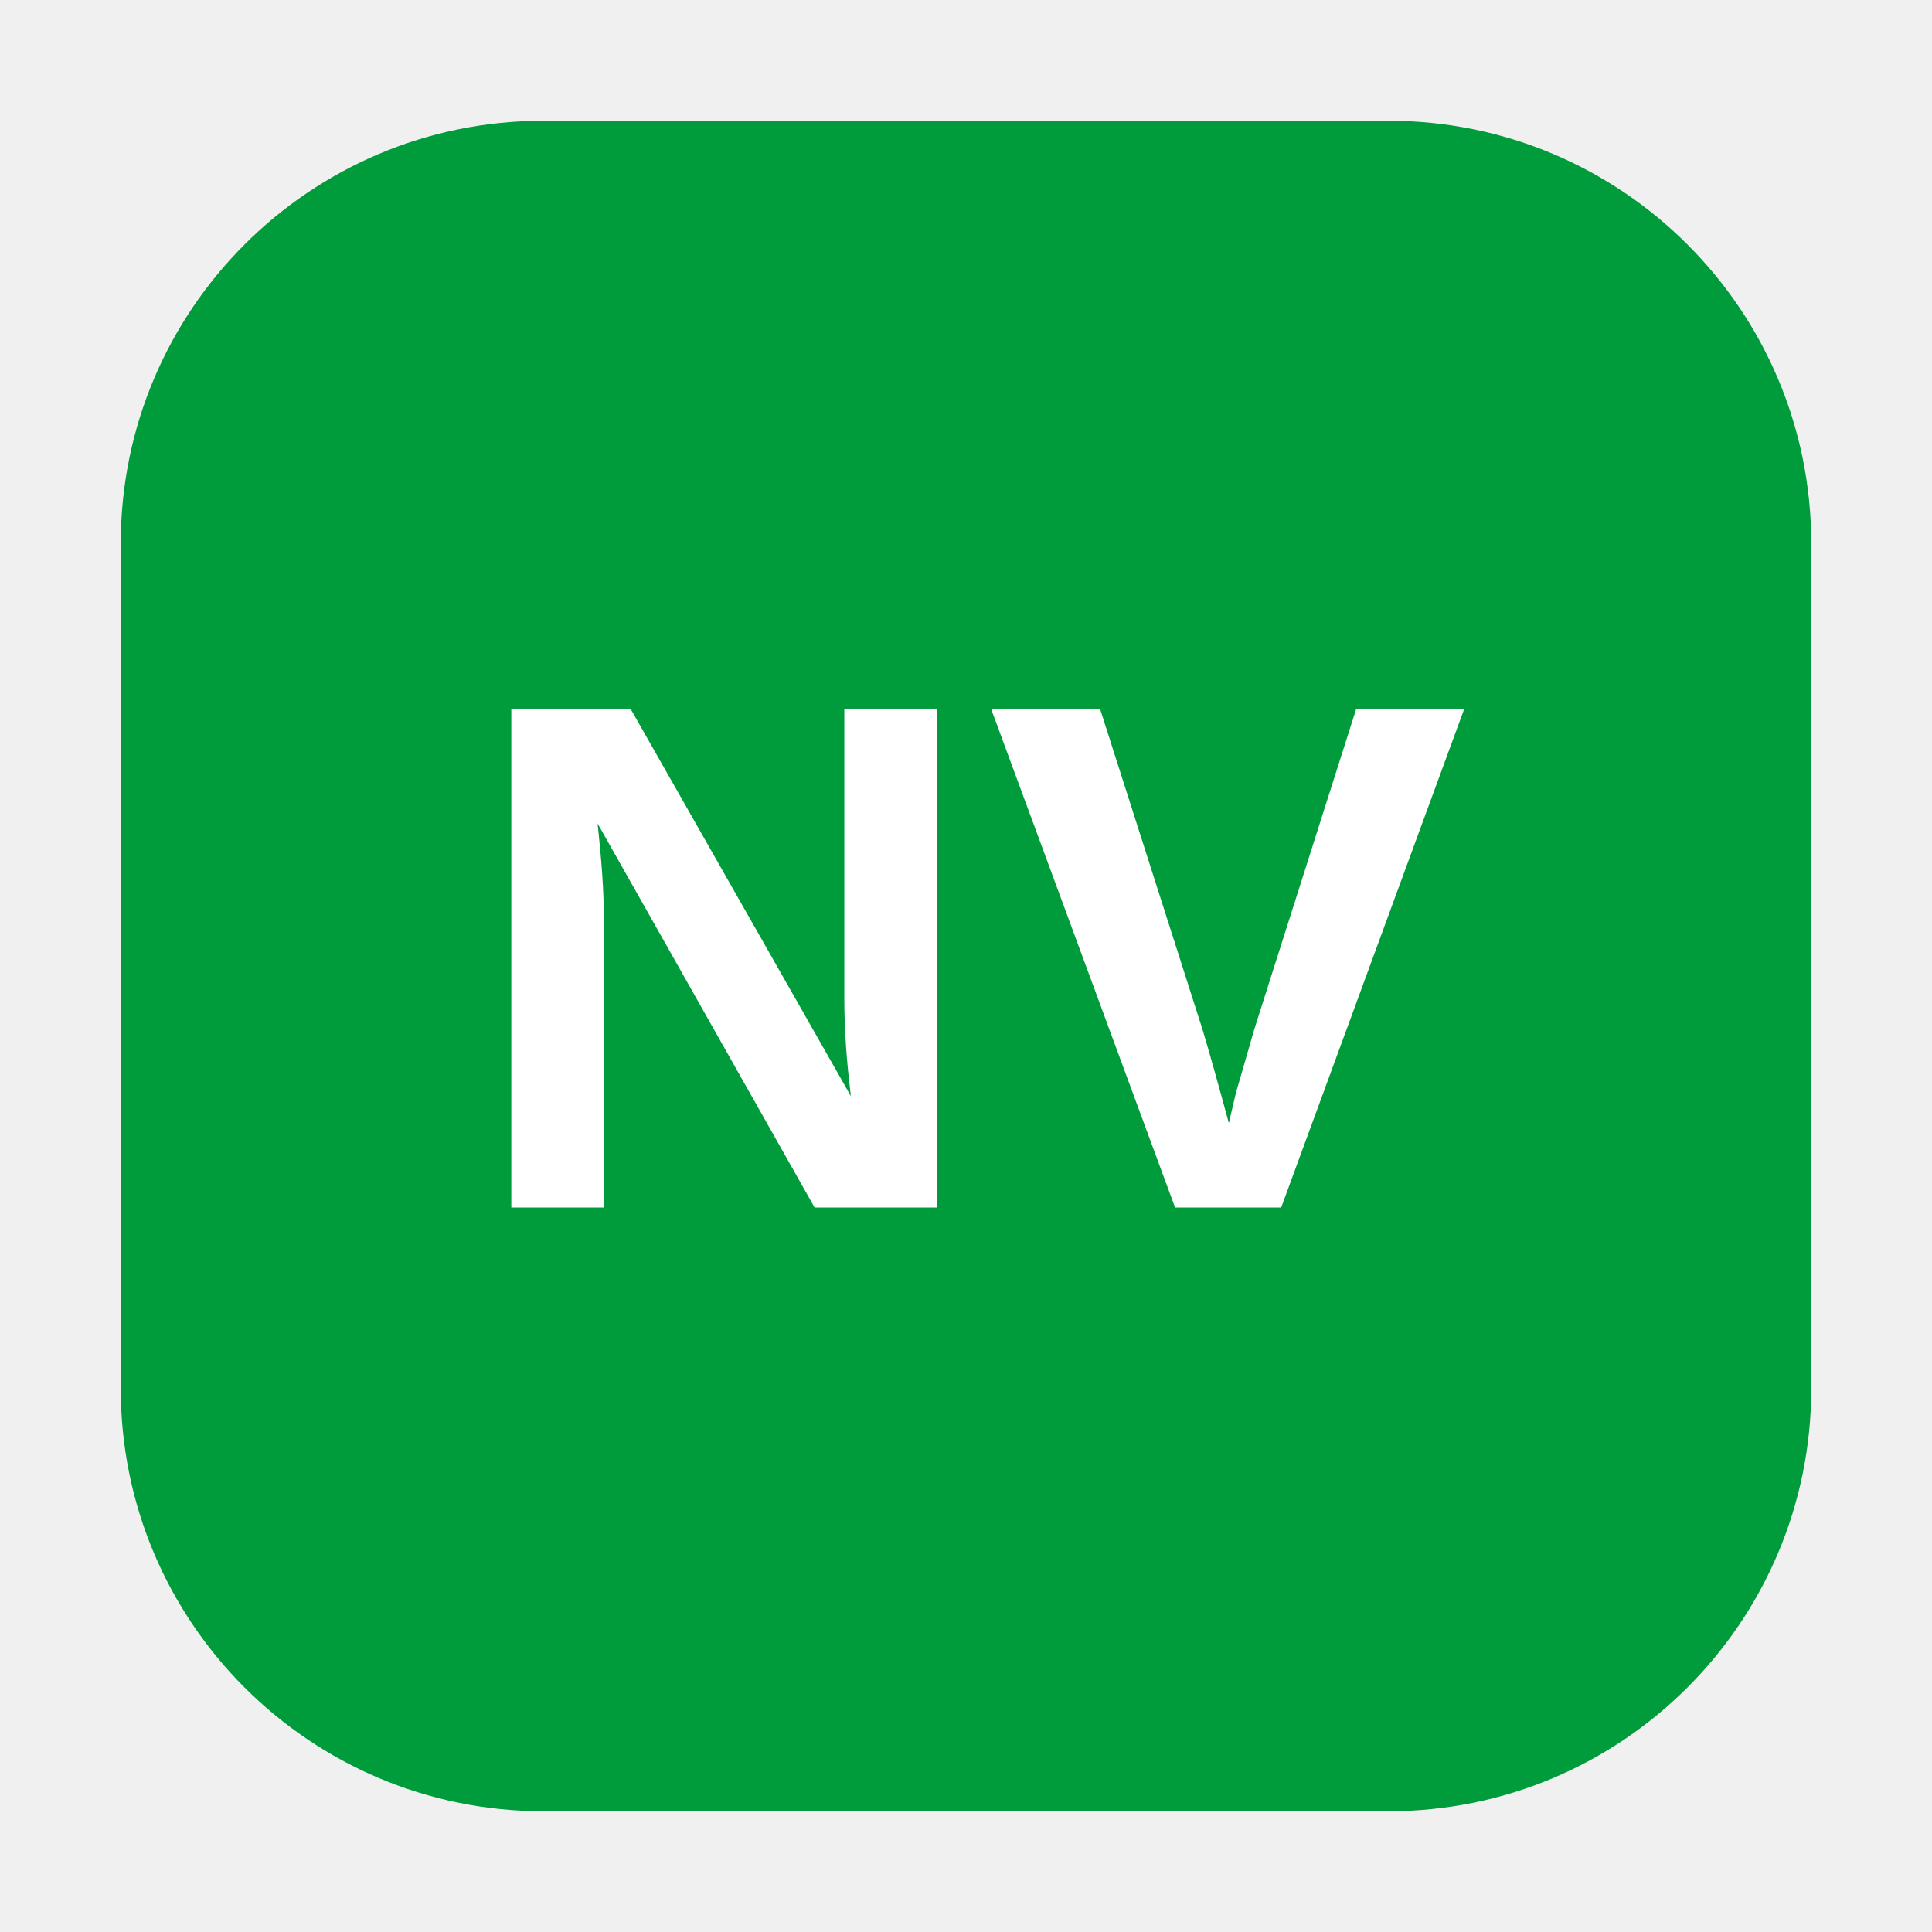
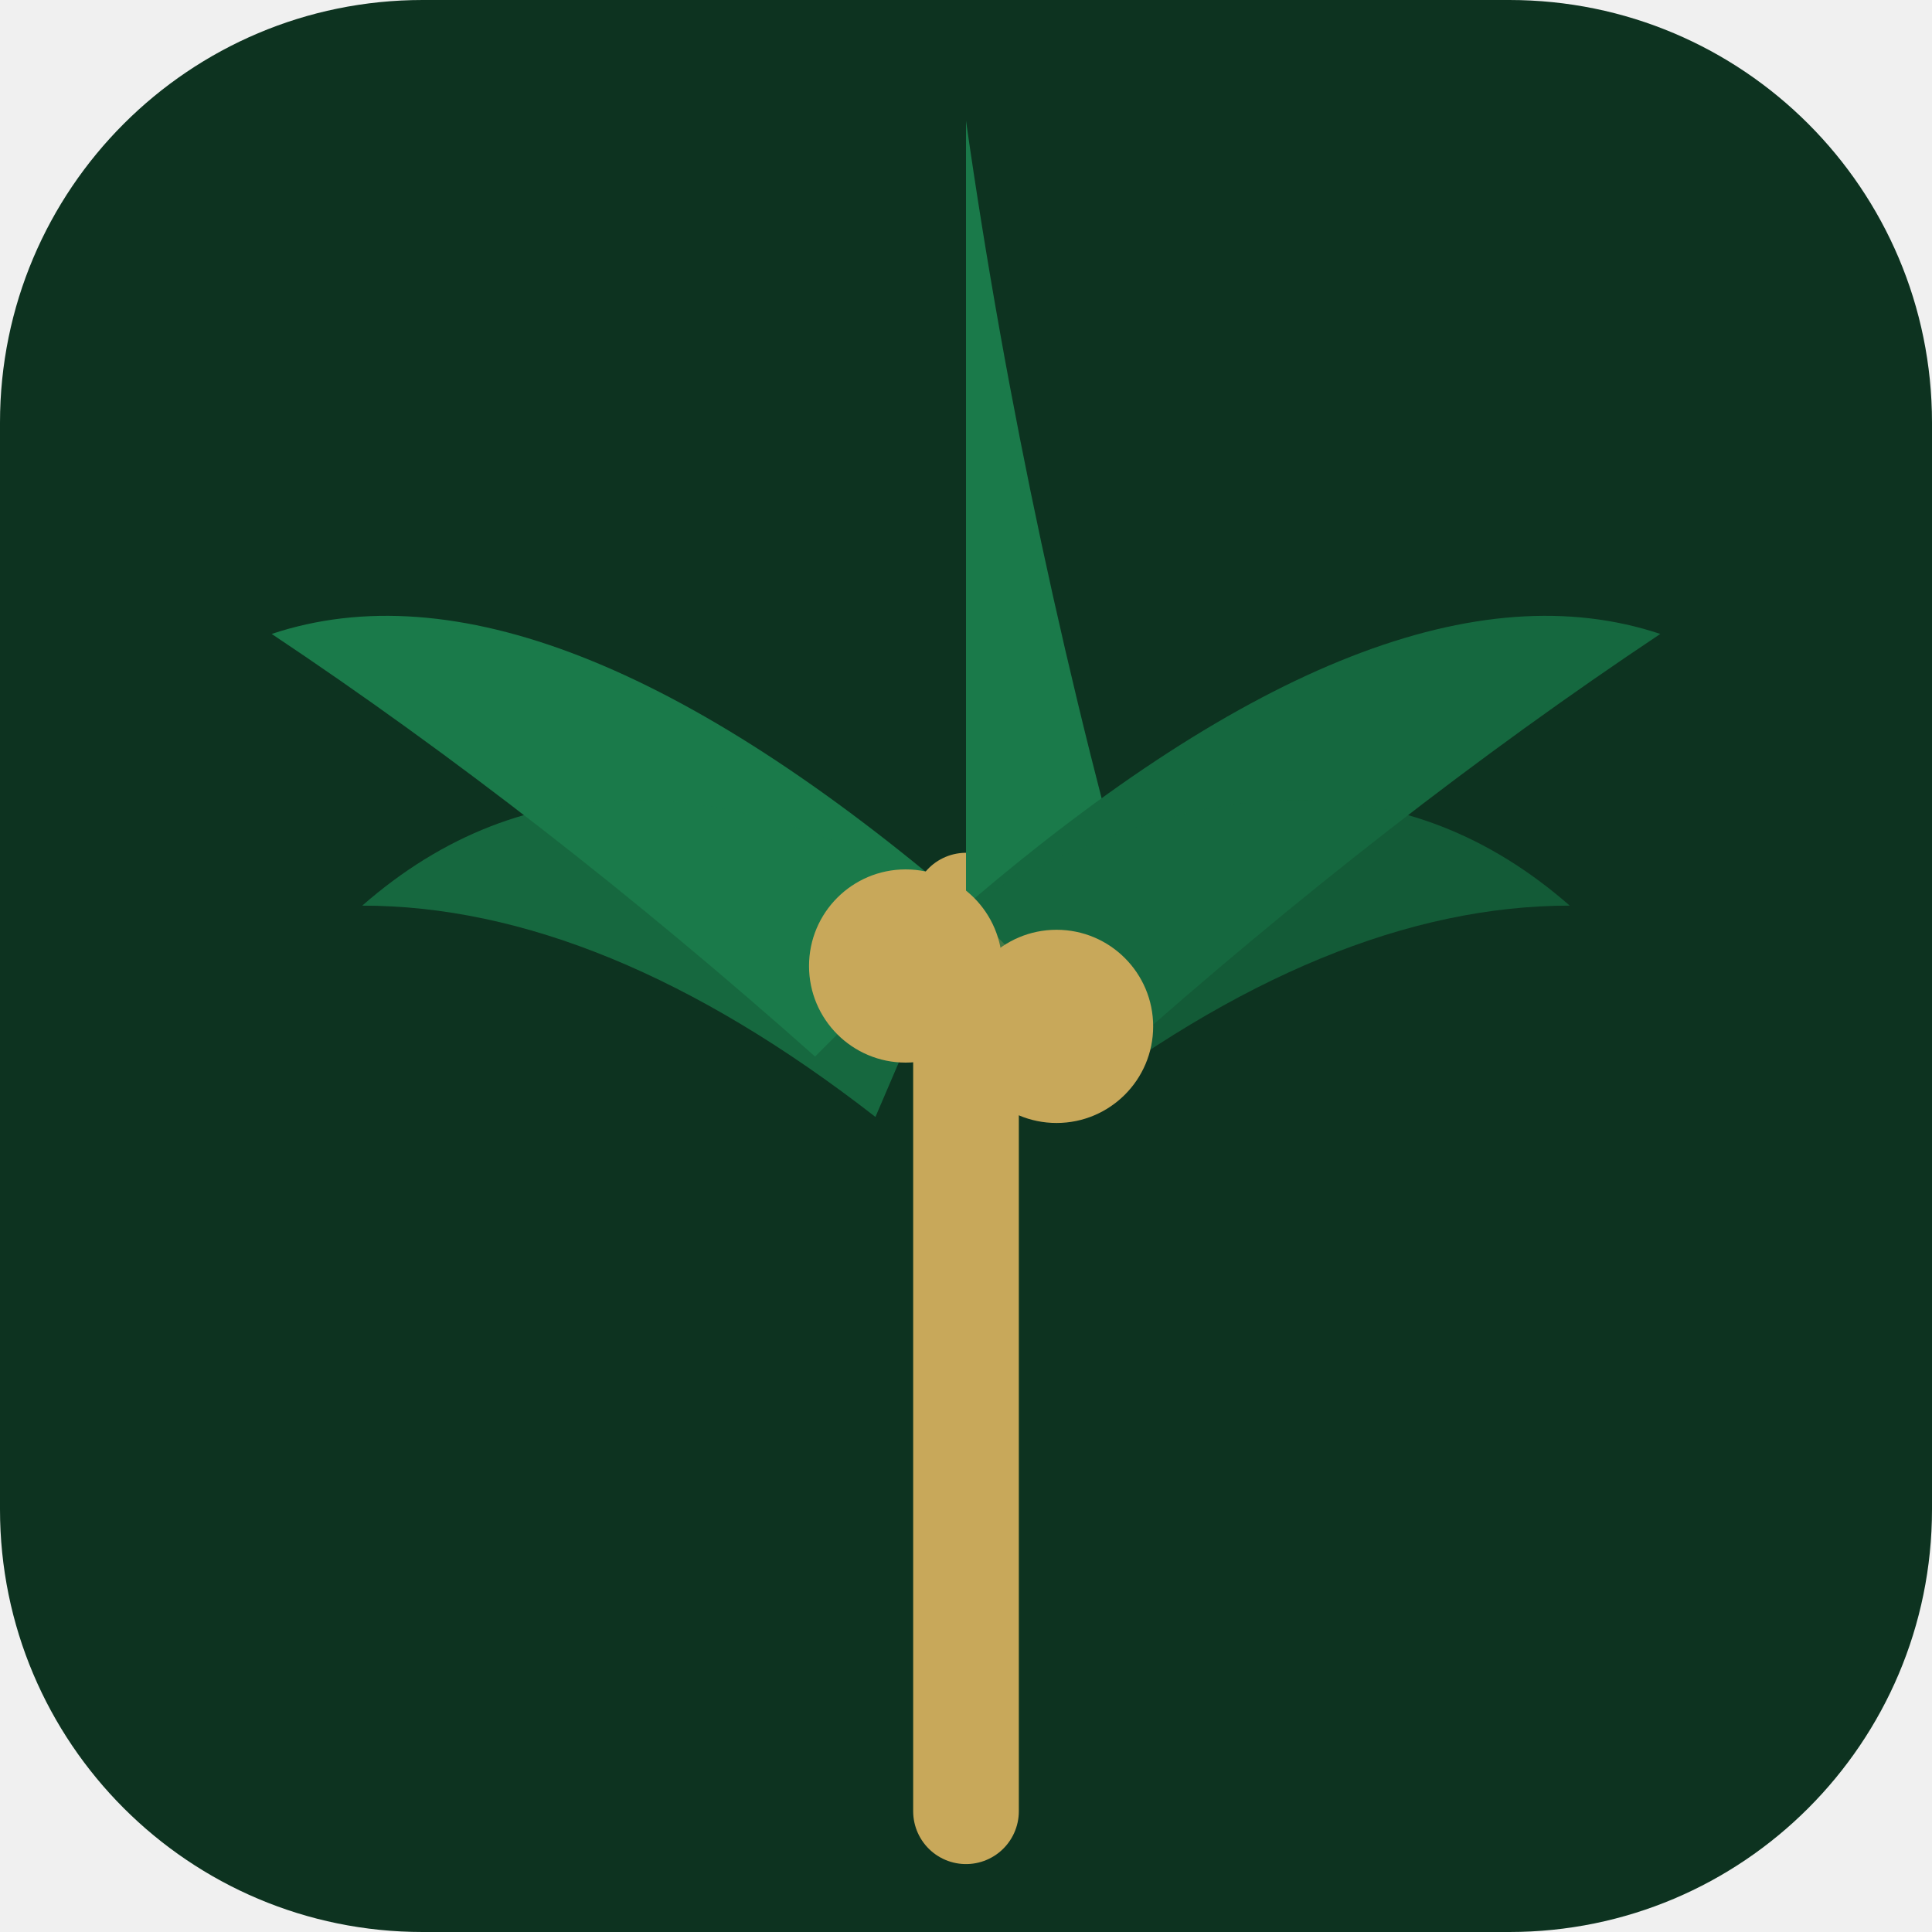
- <svg xmlns="http://www.w3.org/2000/svg" viewBox="0 0 64 64" role="img" aria-label="Noel's Jamaica Vibes Tour logo">
-   <rect x="4" y="4" width="56" height="56" rx="14" fill="#009B3A" />
-   <text x="32" y="40" text-anchor="middle" font-family="Poppins, Arial, sans-serif" font-size="24" font-weight="800" fill="#ffffff">NV</text>
+ <svg xmlns="http://www.w3.org/2000/svg" viewBox="0 0 64 64" role="img" aria-label="Noel's Jamaica Vibes Tour">
+   <rect width="64" height="64" rx="14" fill="#0d3320" />
+   <line x1="32" y1="60" x2="32" y2="30" stroke="#c8a85a" stroke-width="3.5" stroke-linecap="round" />
+   <path d="M32,30 Q18,18 9,21 Q18,27 27,35" fill="#1a7a4a" />
+   <path d="M32,30 Q32,12 32,4 Q34,18 38,32" fill="#1a7a4a" />
+   <path d="M32,30 Q46,18 55,21 Q46,27 37,35" fill="#15683f" />
+   <path d="M32,30 Q20,23 12,30 Q20,30 29,37" fill="#1a7a4a" opacity="0.75" />
+   <path d="M32,30 Q44,23 52,30 Q44,30 35,37" fill="#15683f" opacity="0.75" />
+   <circle cx="30" cy="32" r="3.2" fill="#c8a85a" />
+   <circle cx="35" cy="34" r="3.2" fill="#c8a85a" />
</svg>
